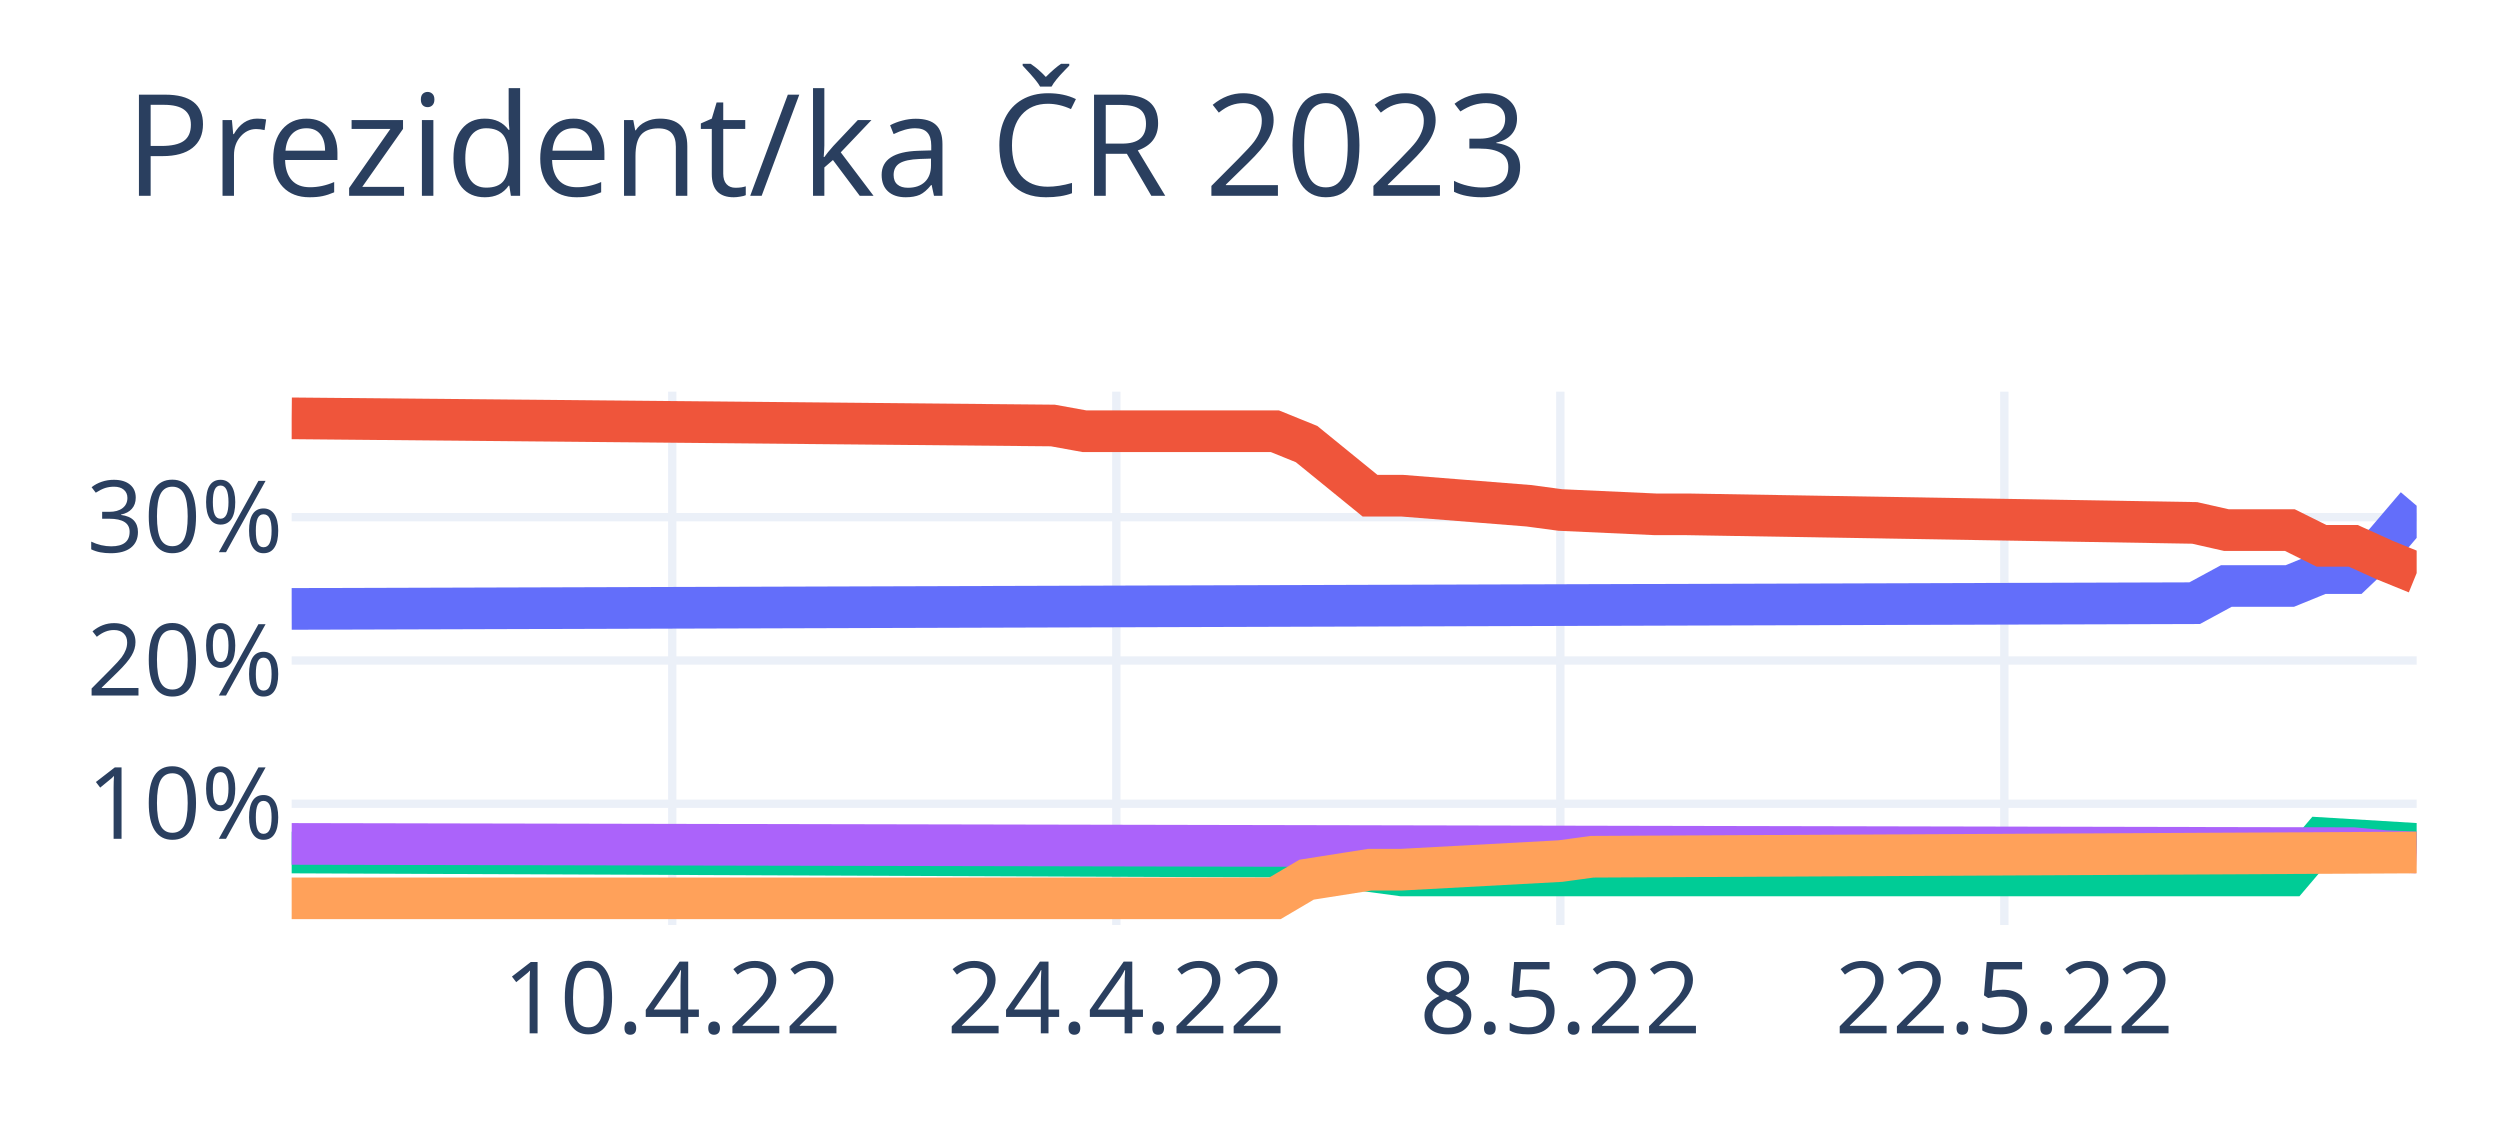
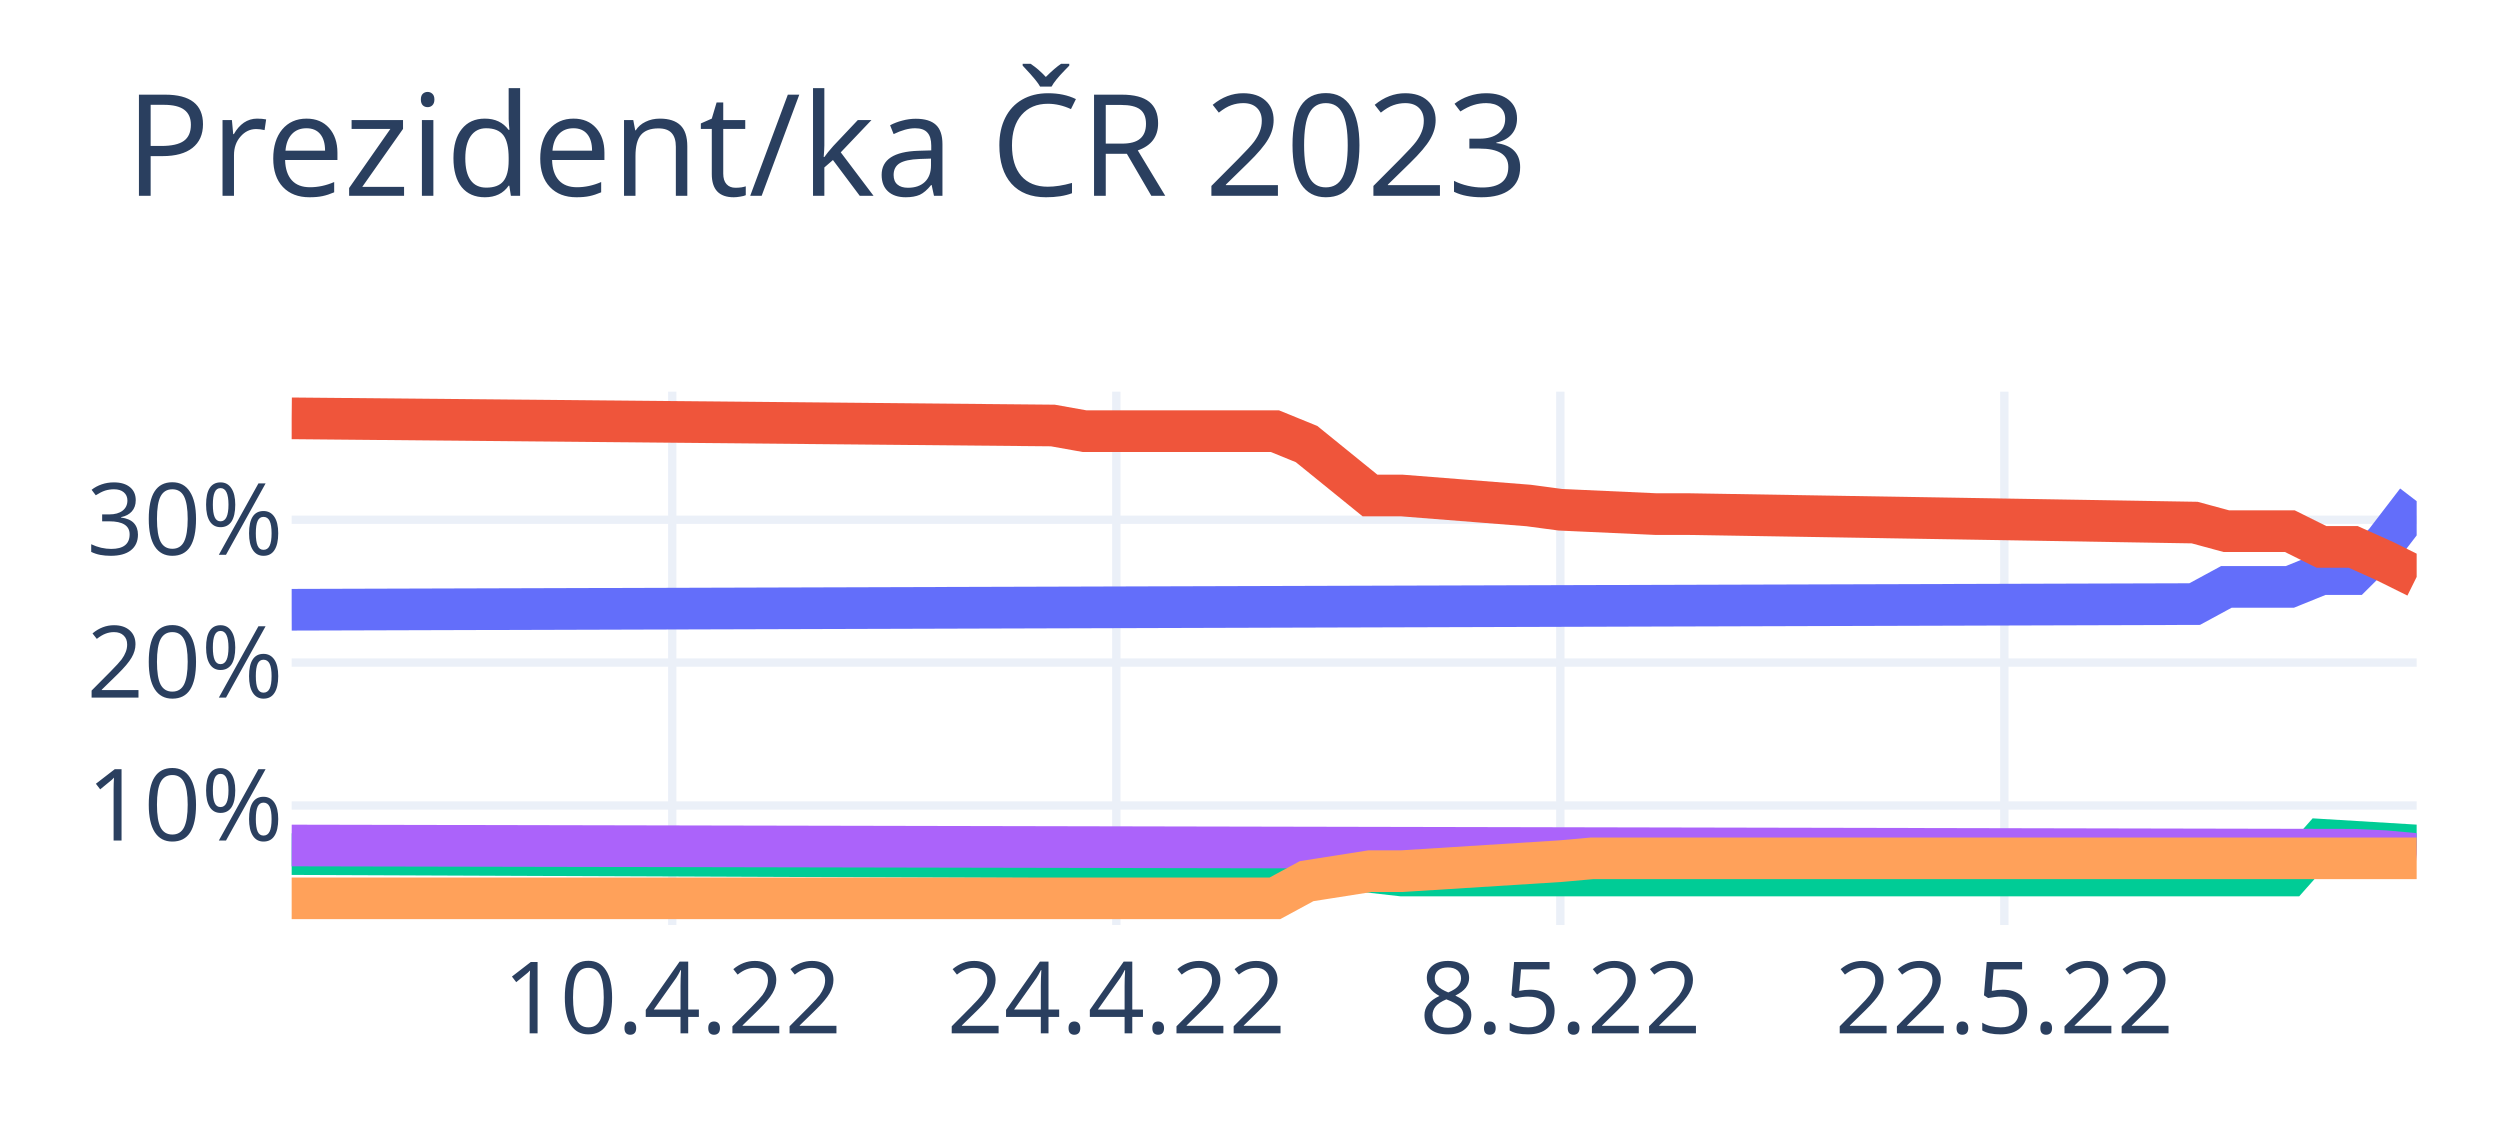
<svg xmlns="http://www.w3.org/2000/svg" class="main-svg" width="300" height="135" style="" viewBox="0 0 300 135">
  <rect x="0" y="0" width="300" height="135" style="fill: rgb(255, 255, 255); fill-opacity: 1;" />
-   <defs id="defs-ccbee9">
+   <defs id="defs-da1b65">
    <g class="clips">
-       <clipPath id="clipccbee9xyplot" class="plotclip">
+       <clipPath id="clipda1b65xyplot" class="plotclip">
        <rect width="255" height="64" />
      </clipPath>
-       <clipPath class="axesclip" id="clipccbee9x">
+       <clipPath class="axesclip" id="clipda1b65x">
        <rect x="35" y="0" width="255" height="135" />
      </clipPath>
-       <clipPath class="axesclip" id="clipccbee9y">
+       <clipPath class="axesclip" id="clipda1b65y">
        <rect x="0" y="47" width="300" height="64" />
      </clipPath>
-       <clipPath class="axesclip" id="clipccbee9xy">
+       <clipPath class="axesclip" id="clipda1b65xy">
        <rect x="35" y="47" width="255" height="64" />
      </clipPath>
    </g>
    <g class="gradients" />
    <g class="patterns" />
  </defs>
  <g class="bglayer" />
  <g class="layer-below">
    <g class="imagelayer" />
    <g class="shapelayer" />
  </g>
  <g class="cartesianlayer">
    <g class="subplot xy">
      <g class="layer-subplot">
        <g class="shapelayer" />
        <g class="imagelayer" />
      </g>
      <g class="minor-gridlayer">
        <g class="x" />
        <g class="y" />
      </g>
      <g class="gridlayer">
        <g class="x">
          <path class="xgrid crisp" transform="translate(80.67,0)" d="M0,47v64" style="stroke: rgb(235, 240, 248); stroke-opacity: 1; stroke-width: 1px;" />
          <path class="xgrid crisp" transform="translate(133.96,0)" d="M0,47v64" style="stroke: rgb(235, 240, 248); stroke-opacity: 1; stroke-width: 1px;" />
          <path class="xgrid crisp" transform="translate(187.24,0)" d="M0,47v64" style="stroke: rgb(235, 240, 248); stroke-opacity: 1; stroke-width: 1px;" />
          <path class="xgrid crisp" transform="translate(240.52,0)" d="M0,47v64" style="stroke: rgb(235, 240, 248); stroke-opacity: 1; stroke-width: 1px;" />
        </g>
        <g class="y">
-           <path class="ygrid crisp" transform="translate(0,96.45)" d="M35,0h255" style="stroke: rgb(235, 240, 248); stroke-opacity: 1; stroke-width: 1px;" />
-           <path class="ygrid crisp" transform="translate(0,79.26)" d="M35,0h255" style="stroke: rgb(235, 240, 248); stroke-opacity: 1; stroke-width: 1px;" />
-           <path class="ygrid crisp" transform="translate(0,62.06)" d="M35,0h255" style="stroke: rgb(235, 240, 248); stroke-opacity: 1; stroke-width: 1px;" />
+           <path class="ygrid crisp" transform="translate(0,96.66)" d="M35,0h255" style="stroke: rgb(235, 240, 248); stroke-opacity: 1; stroke-width: 1px;" />
+           <path class="ygrid crisp" transform="translate(0,79.51)" d="M35,0h255" style="stroke: rgb(235, 240, 248); stroke-opacity: 1; stroke-width: 1px;" />
+           <path class="ygrid crisp" transform="translate(0,62.37)" d="M35,0h255" style="stroke: rgb(235, 240, 248); stroke-opacity: 1; stroke-width: 1px;" />
        </g>
      </g>
      <g class="zerolinelayer" />
      <path class="xlines-below" />
      <path class="ylines-below" />
      <g class="overlines-below" />
      <g class="xaxislayer-below" />
      <g class="yaxislayer-below" />
      <g class="overaxes-below" />
-       <g class="plot" transform="translate(35,47)" clip-path="url(#clipccbee9xyplot)">
+       <g class="plot" transform="translate(35,47)" clip-path="url(#clipda1b65xyplot)">
        <g class="scatterlayer mlayer">
-           <g class="trace scatter tracecf9c91" style="stroke-miterlimit: 2; opacity: 1;">
+           <g class="trace scatter trace26c1eb" style="stroke-miterlimit: 2; opacity: 1;">
            <g class="fills" />
            <g class="errorbars" />
            <g class="lines">
-               <path class="js-line" d="M0,26.07L228.36,25.38L232.16,23.32L239.78,23.32L243.58,21.77L247.39,21.77L251.19,18.16L255,13.69" style="vector-effect: non-scaling-stroke; fill: none; stroke: rgb(99, 110, 250); stroke-opacity: 1; stroke-width: 5px; opacity: 1;" />
+               <path class="js-line" d="M0,26.17L228.36,25.49L232.16,23.43L239.78,23.43L243.58,21.89L247.39,21.89L251.19,18.11L255,13.14" style="vector-effect: non-scaling-stroke; fill: none; stroke: rgb(99, 110, 250); stroke-opacity: 1; stroke-width: 5px; opacity: 1;" />
            </g>
            <g class="points" />
            <g class="text" />
          </g>
-           <g class="trace scatter tracefb4a73" style="stroke-miterlimit: 2; opacity: 1;">
+           <g class="trace scatter trace2688dc" style="stroke-miterlimit: 2; opacity: 1;">
            <g class="fills" />
            <g class="errorbars" />
            <g class="lines">
-               <path class="js-line" d="M0,3.2L91.34,4.06L95.15,4.75L117.99,4.75L121.79,6.29L129.4,12.48L133.21,12.48L148.43,13.69L152.24,14.2L163.66,14.72L167.46,14.72L228.36,15.75L232.16,16.61L239.78,16.61L243.58,18.5L247.39,18.5L251.19,20.22L255,21.77" style="vector-effect: non-scaling-stroke; fill: none; stroke: rgb(239, 85, 59); stroke-opacity: 1; stroke-width: 5px; opacity: 1;" />
+               <path class="js-line" d="M0,3.2L91.34,4.06L95.15,4.74L117.99,4.74L121.79,6.29L129.4,12.46L133.21,12.46L148.43,13.66L152.24,14.17L163.66,14.69L167.46,14.69L228.36,15.71L232.16,16.74L239.78,16.74L243.58,18.63L247.39,18.63L251.19,20.34L255,22.23" style="vector-effect: non-scaling-stroke; fill: none; stroke: rgb(239, 85, 59); stroke-opacity: 1; stroke-width: 5px; opacity: 1;" />
            </g>
            <g class="points" />
            <g class="text" />
          </g>
-           <g class="trace scatter trace50a3c6" style="stroke-miterlimit: 2; opacity: 1;">
+           <g class="trace scatter traceb30960" style="stroke-miterlimit: 2; opacity: 1;">
            <g class="fills" />
            <g class="errorbars" />
            <g class="lines">
-               <path class="js-line" d="M0,55.3L121.79,55.81L125.6,57.02L133.21,58.05L137.01,58.05L239.78,58.05L243.58,53.58L255,54.27" style="vector-effect: non-scaling-stroke; fill: none; stroke: rgb(0, 204, 150); stroke-opacity: 1; stroke-width: 5px; opacity: 1;" />
+               <path class="js-line" d="M0,55.49L121.79,56L125.6,57.2L133.21,58.06L137.01,58.06L239.78,58.06L243.58,53.77L255,54.46" style="vector-effect: non-scaling-stroke; fill: none; stroke: rgb(0, 204, 150); stroke-opacity: 1; stroke-width: 5px; opacity: 1;" />
            </g>
            <g class="points" />
            <g class="text" />
          </g>
-           <g class="trace scatter trace465fb2" style="stroke-miterlimit: 2; opacity: 1;">
+           <g class="trace scatter trace85b385" style="stroke-miterlimit: 2; opacity: 1;">
            <g class="fills" />
            <g class="errorbars" />
            <g class="lines">
-               <path class="js-line" d="M0,54.27L247.39,54.78L251.19,55.13L255,55.3" style="vector-effect: non-scaling-stroke; fill: none; stroke: rgb(171, 99, 250); stroke-opacity: 1; stroke-width: 5px; opacity: 1;" />
+               <path class="js-line" d="M0,54.46L247.39,54.97L251.19,55.14L255,55.49" style="vector-effect: non-scaling-stroke; fill: none; stroke: rgb(171, 99, 250); stroke-opacity: 1; stroke-width: 5px; opacity: 1;" />
            </g>
            <g class="points" />
            <g class="text" />
          </g>
-           <g class="trace scatter trace8b5c0a" style="stroke-miterlimit: 2; opacity: 1;">
+           <g class="trace scatter trace7d1590" style="stroke-miterlimit: 2; opacity: 1;">
            <g class="fills" />
            <g class="errorbars" />
            <g class="lines">
-               <path class="js-line" d="M0,60.8L117.99,60.8L121.79,58.56L129.4,57.36L133.21,57.36L152.24,56.33L156.04,55.81L255,55.3" style="vector-effect: non-scaling-stroke; fill: none; stroke: rgb(255, 161, 90); stroke-opacity: 1; stroke-width: 5px; opacity: 1;" />
+               <path class="js-line" d="M0,60.8L117.99,60.8L121.79,58.74L129.4,57.54L133.21,57.54L152.24,56.34L156.04,56L255,56" style="vector-effect: non-scaling-stroke; fill: none; stroke: rgb(255, 161, 90); stroke-opacity: 1; stroke-width: 5px; opacity: 1;" />
            </g>
            <g class="points" />
            <g class="text" />
          </g>
        </g>
      </g>
      <g class="overplot" />
      <path class="xlines-above crisp" d="M0,0" style="fill: none;" />
      <path class="ylines-above crisp" d="M0,0" style="fill: none;" />
      <g class="overlines-above" />
      <g class="xaxislayer-above">
        <g class="xtick">
          <text text-anchor="middle" x="0" y="124" transform="translate(80.67,0)" style="font-family: 'Open Sans', verdana, arial, sans-serif; font-size: 12px; fill: rgb(42, 63, 95); fill-opacity: 1; white-space: pre; opacity: 1;">10.4.22</text>
        </g>
        <g class="xtick">
          <text text-anchor="middle" x="0" y="124" style="font-family: 'Open Sans', verdana, arial, sans-serif; font-size: 12px; fill: rgb(42, 63, 95); fill-opacity: 1; white-space: pre; opacity: 1;" transform="translate(133.96,0)">24.4.22</text>
        </g>
        <g class="xtick">
          <text text-anchor="middle" x="0" y="124" style="font-family: 'Open Sans', verdana, arial, sans-serif; font-size: 12px; fill: rgb(42, 63, 95); fill-opacity: 1; white-space: pre; opacity: 1;" transform="translate(187.24,0)">8.5.22</text>
        </g>
        <g class="xtick">
          <text text-anchor="middle" x="0" y="124" style="font-family: 'Open Sans', verdana, arial, sans-serif; font-size: 12px; fill: rgb(42, 63, 95); fill-opacity: 1; white-space: pre; opacity: 1;" transform="translate(240.52,0)">22.5.22</text>
        </g>
      </g>
      <g class="yaxislayer-above">
        <g class="ytick">
-           <text text-anchor="end" x="34" y="4.2" transform="translate(0,96.45)" style="font-family: 'Open Sans', verdana, arial, sans-serif; font-size: 12px; fill: rgb(42, 63, 95); fill-opacity: 1; white-space: pre; opacity: 1;">10%</text>
+           <text text-anchor="end" x="34" y="4.2" transform="translate(0,96.66)" style="font-family: 'Open Sans', verdana, arial, sans-serif; font-size: 12px; fill: rgb(42, 63, 95); fill-opacity: 1; white-space: pre; opacity: 1;">10%</text>
        </g>
        <g class="ytick">
-           <text text-anchor="end" x="34" y="4.2" style="font-family: 'Open Sans', verdana, arial, sans-serif; font-size: 12px; fill: rgb(42, 63, 95); fill-opacity: 1; white-space: pre; opacity: 1;" transform="translate(0,79.26)">20%</text>
+           <text text-anchor="end" x="34" y="4.2" style="font-family: 'Open Sans', verdana, arial, sans-serif; font-size: 12px; fill: rgb(42, 63, 95); fill-opacity: 1; white-space: pre; opacity: 1;" transform="translate(0,79.51)">20%</text>
        </g>
        <g class="ytick">
-           <text text-anchor="end" x="34" y="4.2" style="font-family: 'Open Sans', verdana, arial, sans-serif; font-size: 12px; fill: rgb(42, 63, 95); fill-opacity: 1; white-space: pre; opacity: 1;" transform="translate(0,62.06)">30%</text>
+           <text text-anchor="end" x="34" y="4.2" style="font-family: 'Open Sans', verdana, arial, sans-serif; font-size: 12px; fill: rgb(42, 63, 95); fill-opacity: 1; white-space: pre; opacity: 1;" transform="translate(0,62.37)">30%</text>
        </g>
      </g>
      <g class="overaxes-above" />
    </g>
  </g>
  <g class="polarlayer" />
  <g class="smithlayer" />
  <g class="ternarylayer" />
  <g class="geolayer" />
  <g class="funnelarealayer" />
  <g class="pielayer" />
  <g class="iciclelayer" />
  <g class="treemaplayer" />
  <g class="sunburstlayer" />
  <g class="glimages" />
-   <defs id="topdefs-ccbee9">
+   <defs id="topdefs-da1b65">
    <g class="clips" />
  </defs>
  <g class="layer-above">
    <g class="imagelayer" />
    <g class="shapelayer" />
  </g>
  <g class="infolayer">
    <g class="g-gtitle">
      <text class="gtitle" x="15" y="23.5" text-anchor="start" dy="0em" style="font-family: 'Open Sans', verdana, arial, sans-serif; font-size: 17px; fill: rgb(42, 63, 95); opacity: 1; font-weight: normal; white-space: pre;">Prezident/ka ČR 2023</text>
    </g>
    <g class="g-xtitle" />
    <g class="g-ytitle" />
  </g>
</svg>
